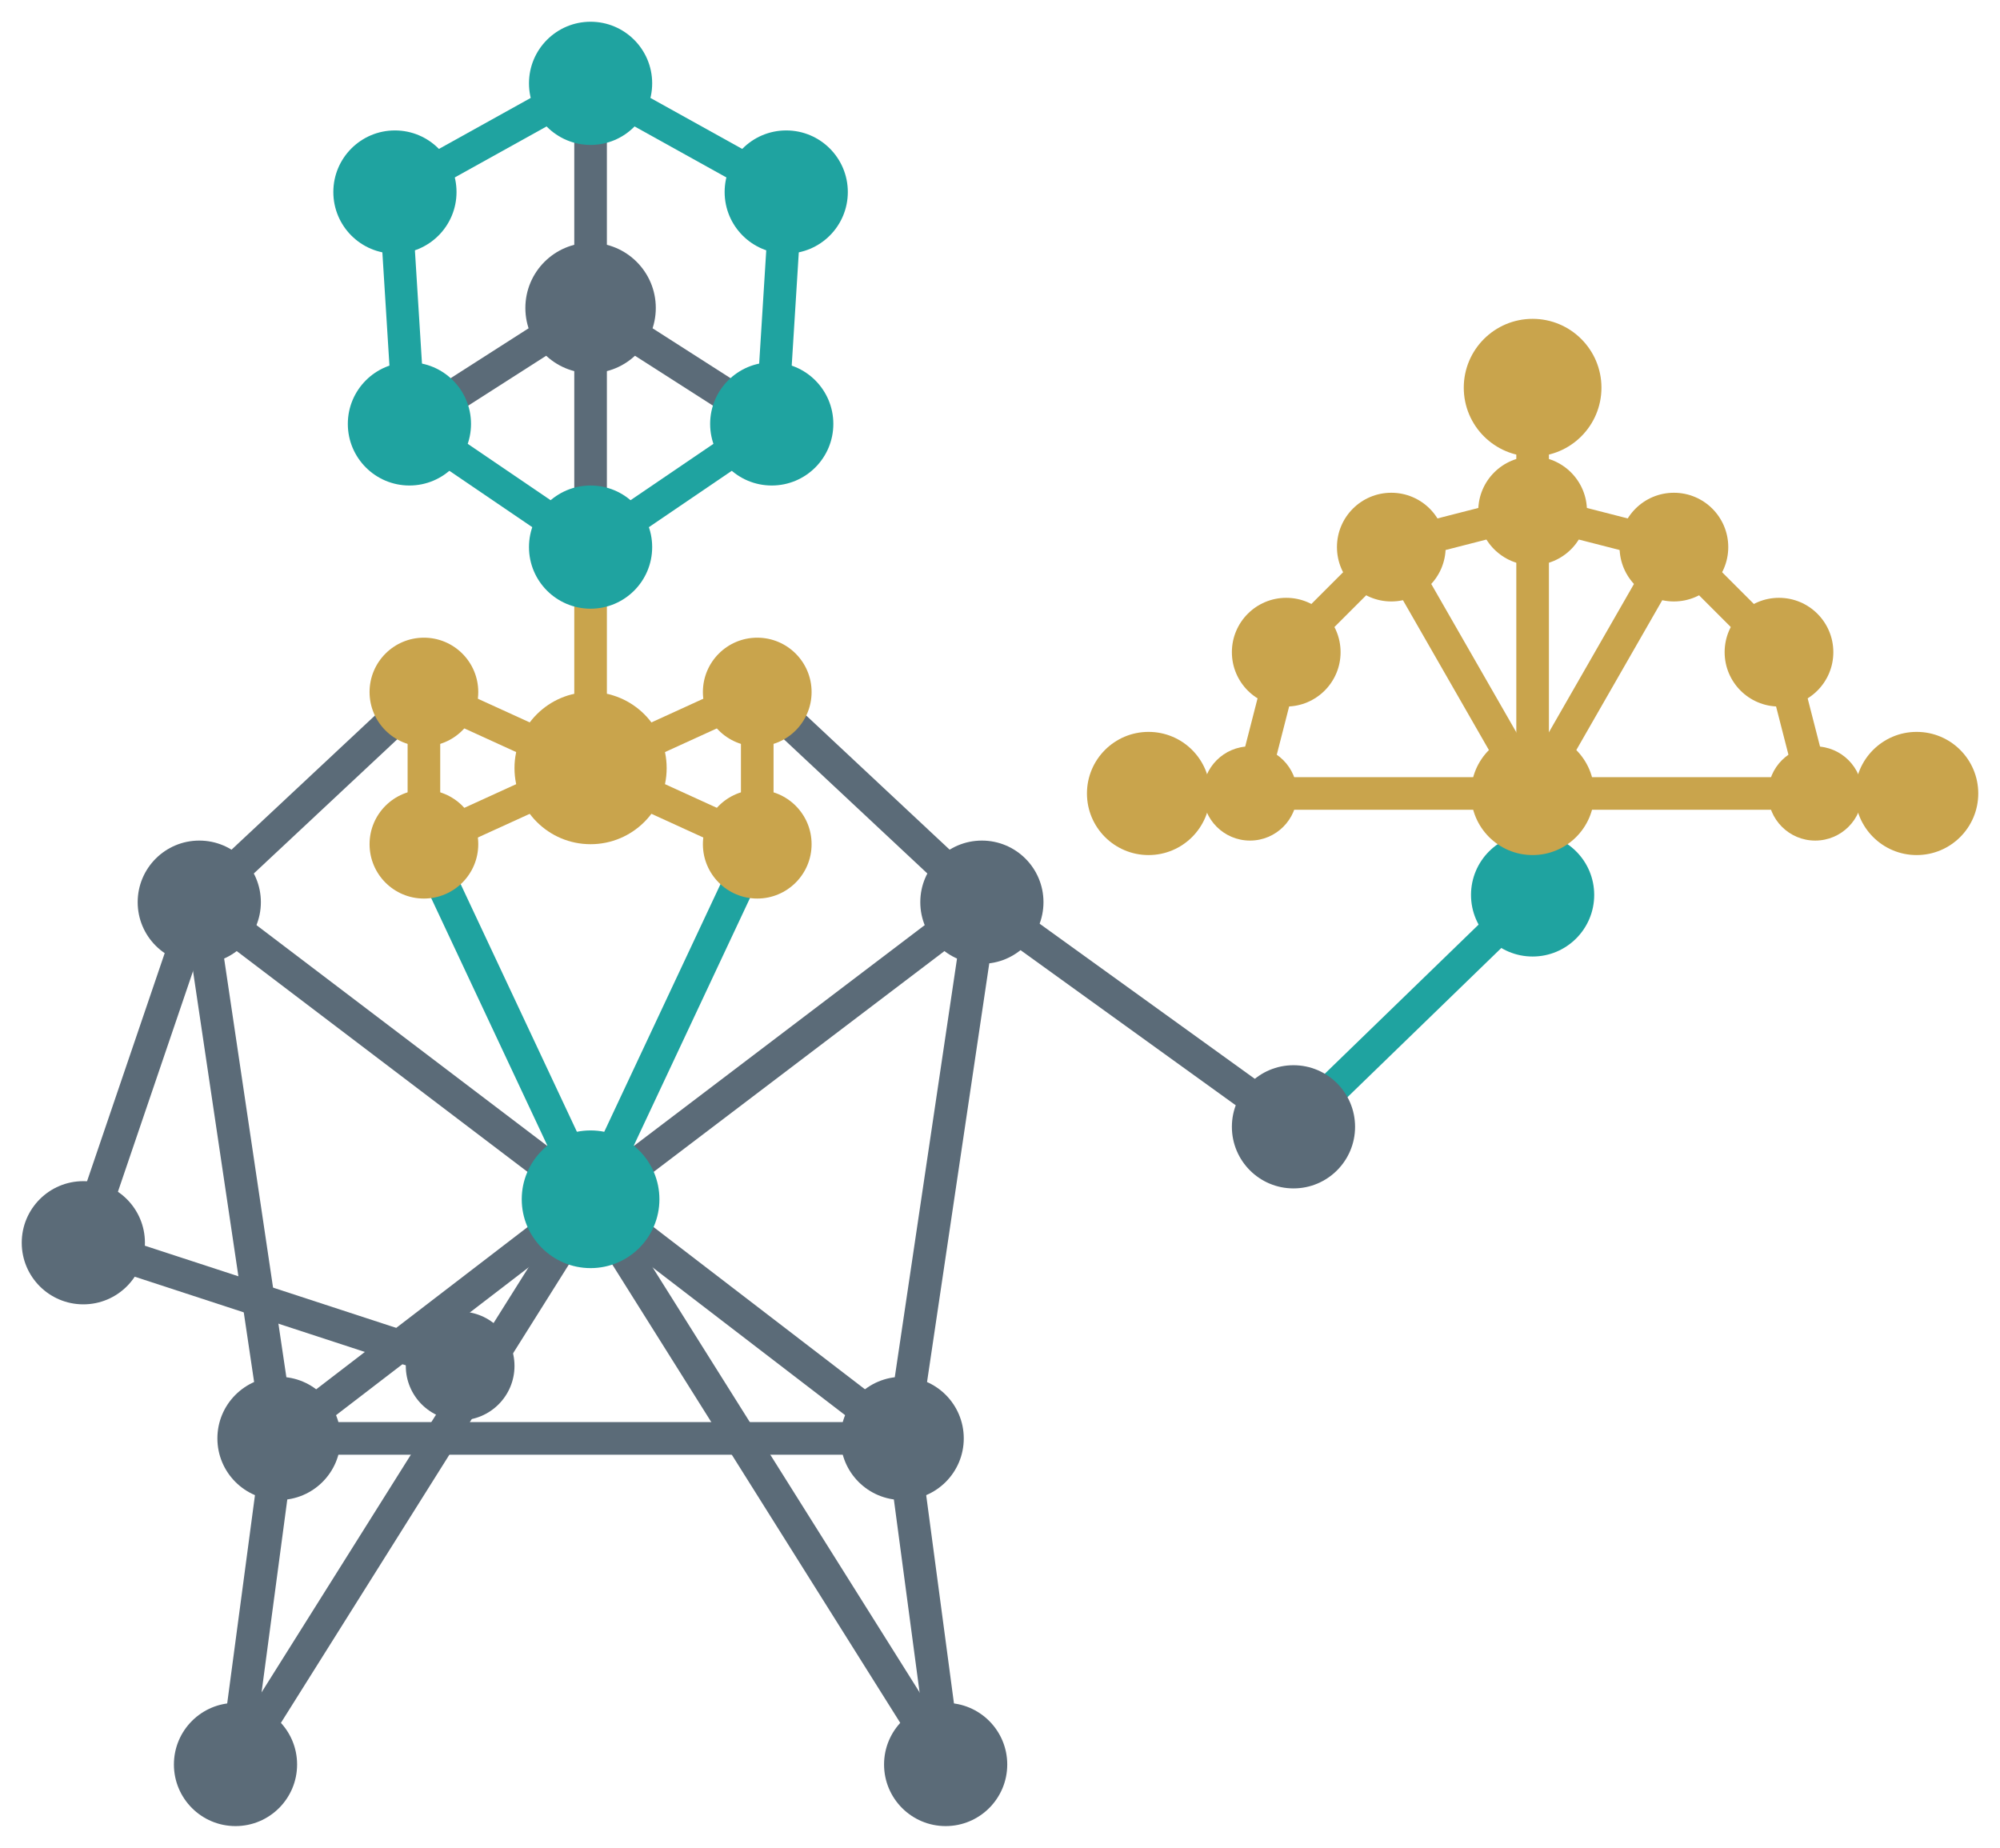
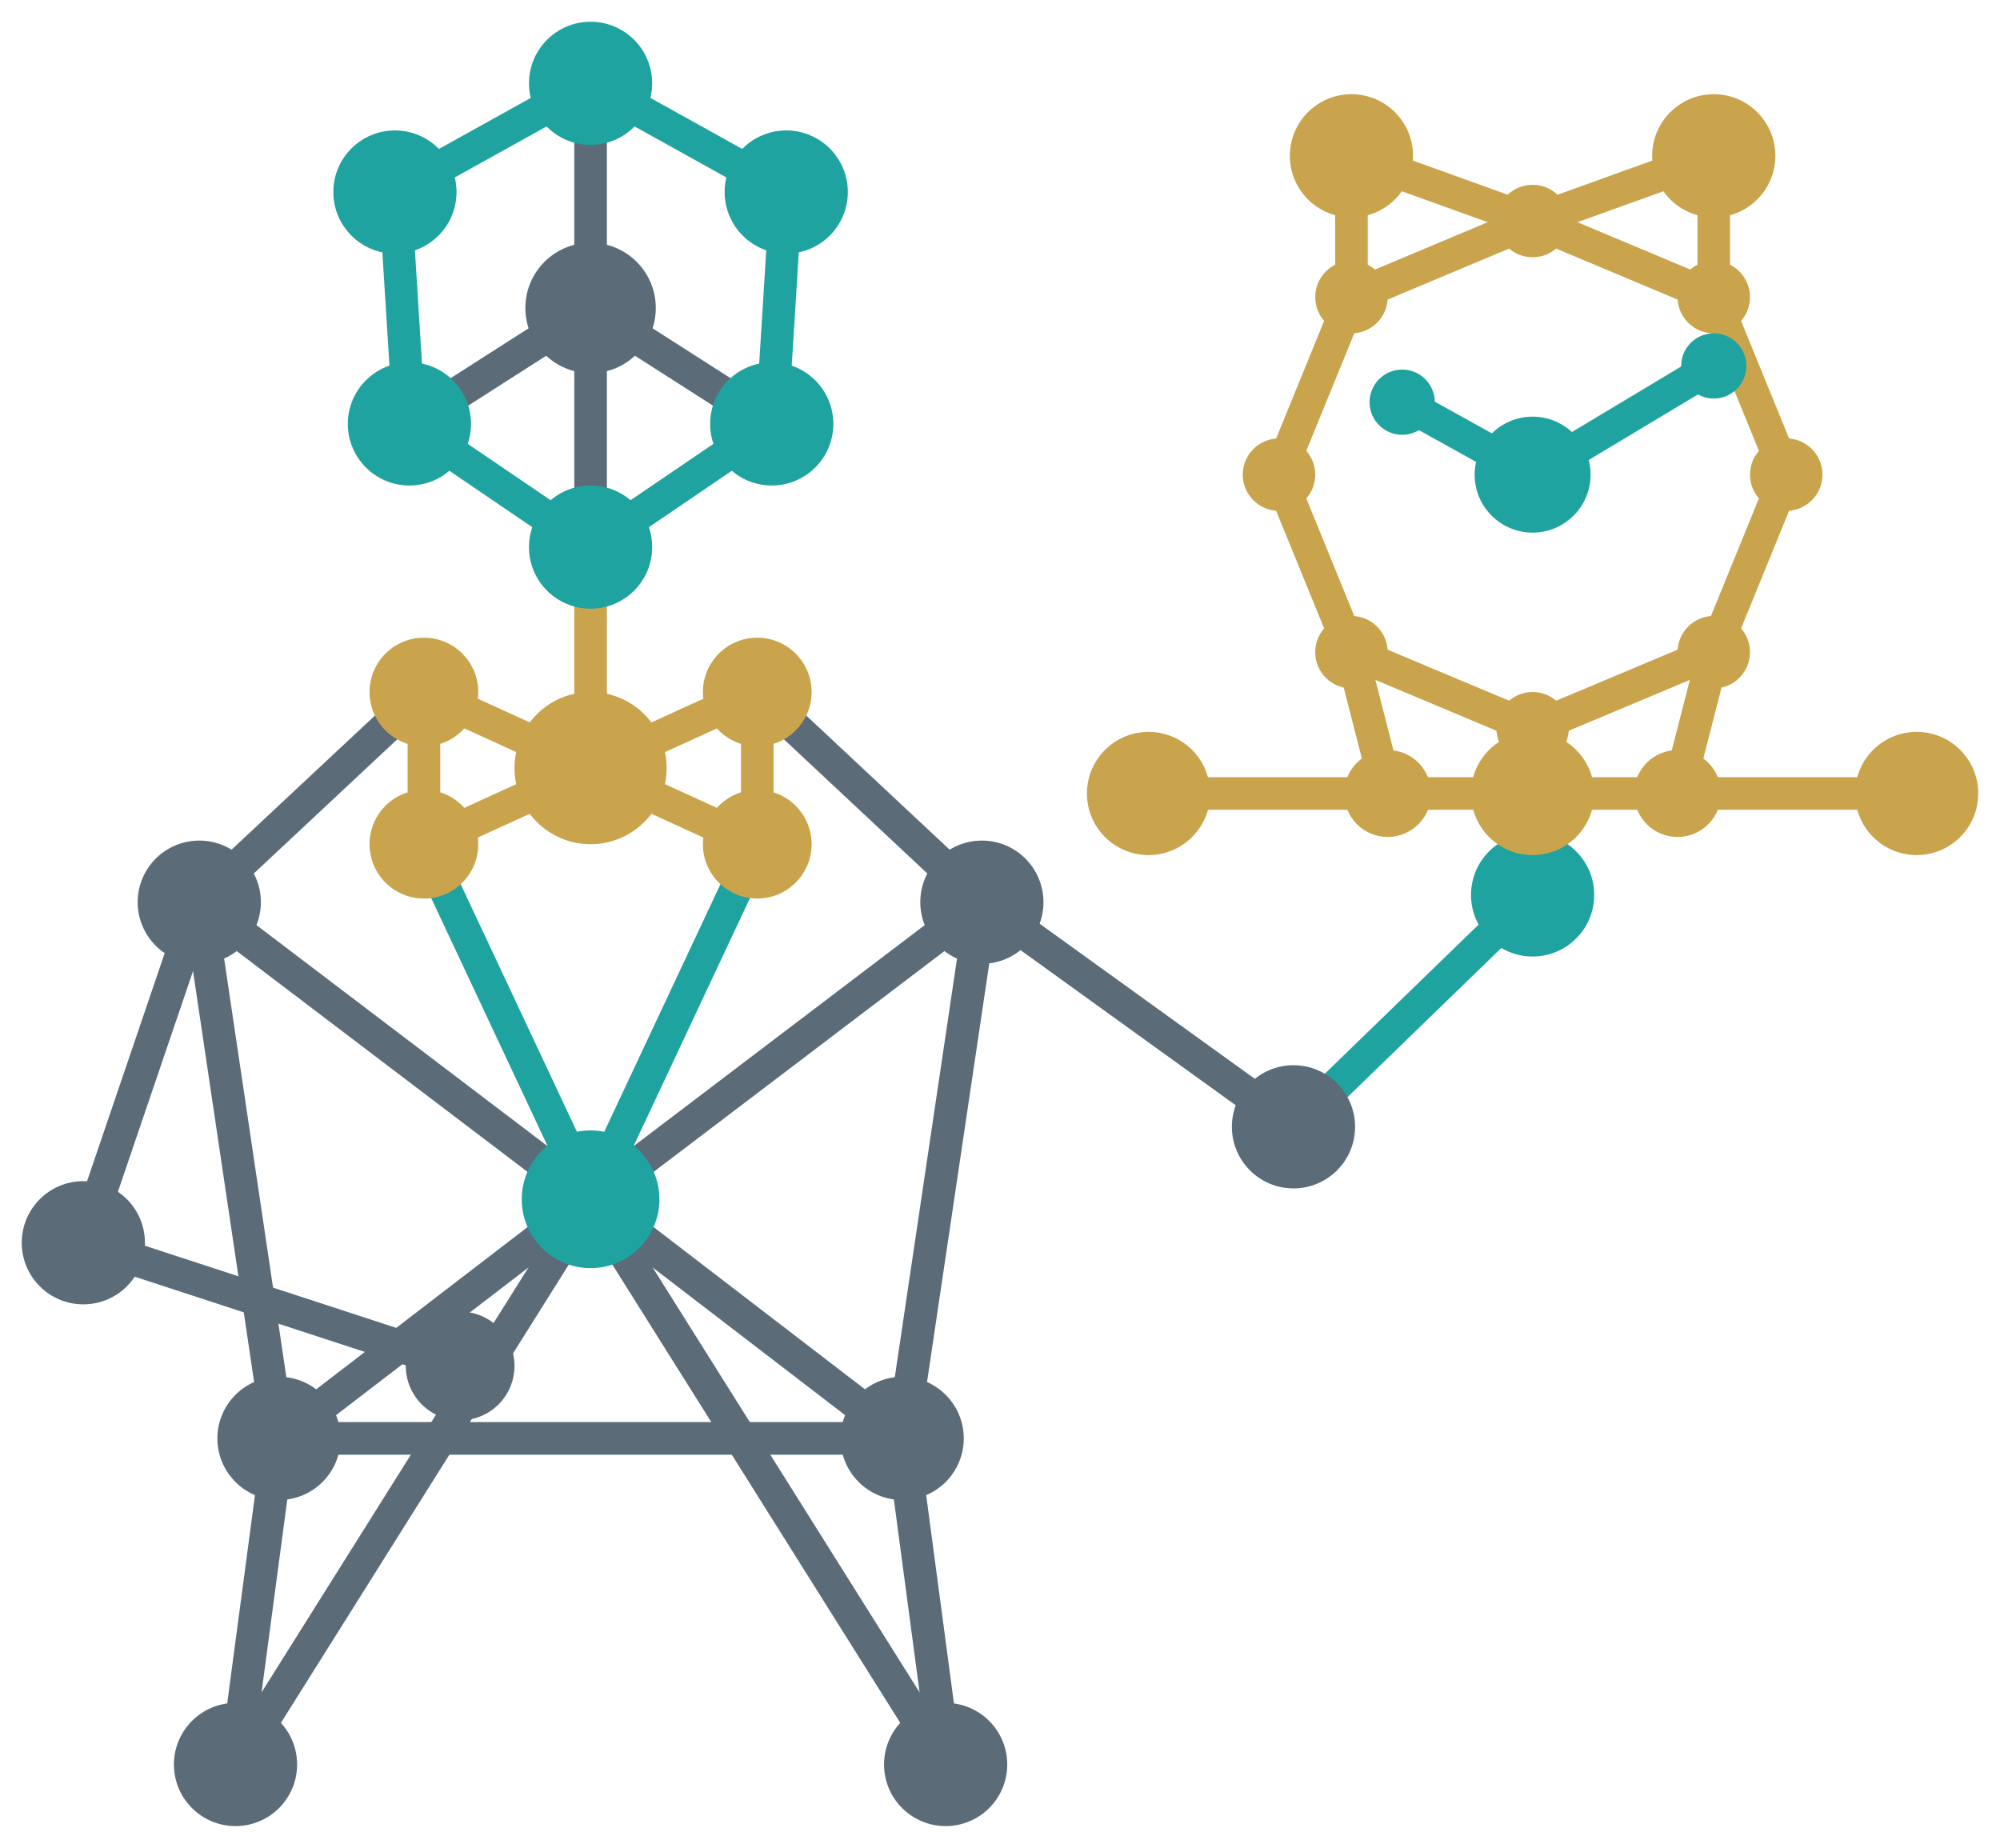
<svg xmlns="http://www.w3.org/2000/svg" viewBox="267 229 552 510" width="552" height="510">
  <line x1="430" y1="252" x2="376" y2="282" stroke="#1FA3A0" stroke-width="9" stroke-linecap="round" />
  <line x1="430" y1="252" x2="484" y2="282" stroke="#1FA3A0" stroke-width="9" stroke-linecap="round" />
  <line x1="376" y1="282" x2="380" y2="346" stroke="#1FA3A0" stroke-width="9" stroke-linecap="round" />
  <line x1="484" y1="282" x2="480" y2="346" stroke="#1FA3A0" stroke-width="9" stroke-linecap="round" />
  <line x1="380" y1="346" x2="430" y2="380" stroke="#1FA3A0" stroke-width="9" stroke-linecap="round" />
  <line x1="480" y1="346" x2="430" y2="380" stroke="#1FA3A0" stroke-width="9" stroke-linecap="round" />
  <line x1="430" y1="314" x2="430" y2="252" stroke="#5B6B78" stroke-width="9" stroke-linecap="round" />
  <line x1="430" y1="314" x2="380" y2="346" stroke="#5B6B78" stroke-width="9" stroke-linecap="round" />
  <line x1="430" y1="314" x2="480" y2="346" stroke="#5B6B78" stroke-width="9" stroke-linecap="round" />
  <line x1="430" y1="314" x2="430" y2="380" stroke="#5B6B78" stroke-width="9" stroke-linecap="round" />
  <line x1="430" y1="380" x2="430" y2="441" stroke="#C9A44C" stroke-width="9" stroke-linecap="round" />
  <line x1="384" y1="420" x2="384" y2="462" stroke="#C9A44C" stroke-width="9" stroke-linecap="round" />
  <line x1="384" y1="420" x2="430" y2="441" stroke="#C9A44C" stroke-width="9" stroke-linecap="round" />
  <line x1="384" y1="462" x2="430" y2="441" stroke="#C9A44C" stroke-width="9" stroke-linecap="round" />
  <line x1="476" y1="420" x2="476" y2="462" stroke="#C9A44C" stroke-width="9" stroke-linecap="round" />
  <line x1="476" y1="420" x2="430" y2="441" stroke="#C9A44C" stroke-width="9" stroke-linecap="round" />
  <line x1="476" y1="462" x2="430" y2="441" stroke="#C9A44C" stroke-width="9" stroke-linecap="round" />
  <line x1="384" y1="420" x2="322" y2="478" stroke="#5B6B78" stroke-width="9" stroke-linecap="round" />
  <line x1="476" y1="420" x2="538" y2="478" stroke="#5B6B78" stroke-width="9" stroke-linecap="round" />
  <line x1="384" y1="462" x2="430" y2="560" stroke="#1FA3A0" stroke-width="9" stroke-linecap="round" />
  <line x1="476" y1="462" x2="430" y2="560" stroke="#1FA3A0" stroke-width="9" stroke-linecap="round" />
  <line x1="322" y1="478" x2="430" y2="560" stroke="#5B6B78" stroke-width="9" stroke-linecap="round" />
  <line x1="538" y1="478" x2="430" y2="560" stroke="#5B6B78" stroke-width="9" stroke-linecap="round" />
  <line x1="322" y1="478" x2="344" y2="626" stroke="#5B6B78" stroke-width="9" stroke-linecap="round" />
  <line x1="538" y1="478" x2="516" y2="626" stroke="#5B6B78" stroke-width="9" stroke-linecap="round" />
  <line x1="430" y1="560" x2="344" y2="626" stroke="#5B6B78" stroke-width="9" stroke-linecap="round" />
  <line x1="430" y1="560" x2="516" y2="626" stroke="#5B6B78" stroke-width="9" stroke-linecap="round" />
  <line x1="344" y1="626" x2="516" y2="626" stroke="#5B6B78" stroke-width="9" stroke-linecap="round" />
  <line x1="344" y1="626" x2="332" y2="716" stroke="#5B6B78" stroke-width="9" stroke-linecap="round" />
  <line x1="516" y1="626" x2="528" y2="716" stroke="#5B6B78" stroke-width="9" stroke-linecap="round" />
  <line x1="430" y1="560" x2="332" y2="716" stroke="#5B6B78" stroke-width="9" stroke-linecap="round" />
  <line x1="430" y1="560" x2="528" y2="716" stroke="#5B6B78" stroke-width="9" stroke-linecap="round" />
  <line x1="538" y1="478" x2="624" y2="540" stroke="#5B6B78" stroke-width="9" stroke-linecap="round" />
  <line x1="624" y1="540" x2="690" y2="476" stroke="#1FA3A0" stroke-width="9" stroke-linecap="round" />
  <line x1="690" y1="476" x2="690" y2="448" stroke="#1FA3A0" stroke-width="9" stroke-linecap="round" />
  <line x1="322" y1="478" x2="290" y2="572" stroke="#5B6B78" stroke-width="9" stroke-linecap="round" />
  <line x1="290" y1="572" x2="394" y2="606" stroke="#5B6B78" stroke-width="9" stroke-linecap="round" />
-   <line x1="584" y1="448" x2="612" y2="448" stroke="#C9A44C" stroke-width="9" stroke-linecap="round" />
-   <line x1="612" y1="448" x2="690" y2="448" stroke="#C9A44C" stroke-width="9" stroke-linecap="round" />
-   <line x1="690" y1="448" x2="768" y2="448" stroke="#C9A44C" stroke-width="9" stroke-linecap="round" />
-   <line x1="768" y1="448" x2="796" y2="448" stroke="#C9A44C" stroke-width="9" stroke-linecap="round" />
-   <line x1="612" y1="448" x2="622" y2="409" stroke="#C9A44C" stroke-width="9" stroke-linecap="round" />
-   <line x1="622" y1="409" x2="651" y2="380" stroke="#C9A44C" stroke-width="9" stroke-linecap="round" />
-   <line x1="651" y1="380" x2="690" y2="370" stroke="#C9A44C" stroke-width="9" stroke-linecap="round" />
-   <line x1="690" y1="370" x2="729" y2="380" stroke="#C9A44C" stroke-width="9" stroke-linecap="round" />
-   <line x1="729" y1="380" x2="758" y2="409" stroke="#C9A44C" stroke-width="9" stroke-linecap="round" />
-   <line x1="758" y1="409" x2="768" y2="448" stroke="#C9A44C" stroke-width="9" stroke-linecap="round" />
-   <line x1="690" y1="448" x2="651" y2="380" stroke="#C9A44C" stroke-width="9" stroke-linecap="round" />
-   <line x1="690" y1="448" x2="690" y2="370" stroke="#C9A44C" stroke-width="9" stroke-linecap="round" />
-   <line x1="690" y1="448" x2="729" y2="380" stroke="#C9A44C" stroke-width="9" stroke-linecap="round" />
-   <line x1="690" y1="370" x2="690" y2="336" stroke="#C9A44C" stroke-width="9" stroke-linecap="round" />
+   <line x1="584" y1="448" x2="650" y2="448" stroke="#C9A44C" stroke-width="9" stroke-linecap="round" />
+   <line x1="650" y1="448" x2="690" y2="448" stroke="#C9A44C" stroke-width="9" stroke-linecap="round" />
+   <line x1="690" y1="448" x2="730" y2="448" stroke="#C9A44C" stroke-width="9" stroke-linecap="round" />
+   <line x1="730" y1="448" x2="796" y2="448" stroke="#C9A44C" stroke-width="9" stroke-linecap="round" />
+   <line x1="690" y1="290" x2="740" y2="311" stroke="#C9A44C" stroke-width="9" stroke-linecap="round" />
+   <line x1="740" y1="311" x2="760" y2="360" stroke="#C9A44C" stroke-width="9" stroke-linecap="round" />
+   <line x1="760" y1="360" x2="740" y2="409" stroke="#C9A44C" stroke-width="9" stroke-linecap="round" />
+   <line x1="740" y1="409" x2="690" y2="430" stroke="#C9A44C" stroke-width="9" stroke-linecap="round" />
+   <line x1="690" y1="430" x2="640" y2="409" stroke="#C9A44C" stroke-width="9" stroke-linecap="round" />
+   <line x1="640" y1="409" x2="620" y2="360" stroke="#C9A44C" stroke-width="9" stroke-linecap="round" />
+   <line x1="620" y1="360" x2="640" y2="311" stroke="#C9A44C" stroke-width="9" stroke-linecap="round" />
+   <line x1="640" y1="311" x2="690" y2="290" stroke="#C9A44C" stroke-width="9" stroke-linecap="round" />
+   <line x1="690" y1="360" x2="654" y2="340" stroke="#1FA3A0" stroke-width="9" stroke-linecap="round" />
+   <line x1="690" y1="360" x2="740" y2="330" stroke="#1FA3A0" stroke-width="9" stroke-linecap="round" />
+   <line x1="640" y1="272" x2="640" y2="311" stroke="#C9A44C" stroke-width="9" stroke-linecap="round" />
+   <line x1="640" y1="272" x2="690" y2="290" stroke="#C9A44C" stroke-width="9" stroke-linecap="round" />
+   <line x1="740" y1="272" x2="740" y2="311" stroke="#C9A44C" stroke-width="9" stroke-linecap="round" />
+   <line x1="740" y1="272" x2="690" y2="290" stroke="#C9A44C" stroke-width="9" stroke-linecap="round" />
+   <line x1="640" y1="409" x2="650" y2="448" stroke="#C9A44C" stroke-width="9" stroke-linecap="round" />
+   <line x1="740" y1="409" x2="730" y2="448" stroke="#C9A44C" stroke-width="9" stroke-linecap="round" />
  <circle cx="430" cy="252" r="17" fill="#1FA3A0" />
  <circle cx="376" cy="282" r="17" fill="#1FA3A0" />
  <circle cx="484" cy="282" r="17" fill="#1FA3A0" />
  <circle cx="380" cy="346" r="17" fill="#1FA3A0" />
  <circle cx="480" cy="346" r="17" fill="#1FA3A0" />
  <circle cx="430" cy="380" r="17" fill="#1FA3A0" />
  <circle cx="430" cy="314" r="18" fill="#5B6B78" />
  <circle cx="384" cy="420" r="15" fill="#C9A44C" />
  <circle cx="384" cy="462" r="15" fill="#C9A44C" />
  <circle cx="476" cy="420" r="15" fill="#C9A44C" />
  <circle cx="476" cy="462" r="15" fill="#C9A44C" />
  <circle cx="430" cy="441" r="21" fill="#C9A44C" />
  <circle cx="322" cy="478" r="17" fill="#5B6B78" />
  <circle cx="538" cy="478" r="17" fill="#5B6B78" />
  <circle cx="430" cy="560" r="19" fill="#1FA3A0" />
  <circle cx="344" cy="626" r="17" fill="#5B6B78" />
  <circle cx="516" cy="626" r="17" fill="#5B6B78" />
  <circle cx="332" cy="716" r="17" fill="#5B6B78" />
  <circle cx="528" cy="716" r="17" fill="#5B6B78" />
  <circle cx="624" cy="540" r="17" fill="#5B6B78" />
  <circle cx="690" cy="476" r="17" fill="#1FA3A0" />
  <circle cx="290" cy="572" r="17" fill="#5B6B78" />
  <circle cx="394" cy="606" r="15" fill="#5B6B78" />
  <circle cx="584" cy="448" r="17" fill="#C9A44C" />
  <circle cx="690" cy="448" r="17" fill="#C9A44C" />
  <circle cx="796" cy="448" r="17" fill="#C9A44C" />
-   <circle cx="612" cy="448" r="13" fill="#C9A44C" />
-   <circle cx="622" cy="409" r="15" fill="#C9A44C" />
-   <circle cx="651" cy="380" r="15" fill="#C9A44C" />
-   <circle cx="690" cy="370" r="15" fill="#C9A44C" />
-   <circle cx="729" cy="380" r="15" fill="#C9A44C" />
-   <circle cx="758" cy="409" r="15" fill="#C9A44C" />
-   <circle cx="768" cy="448" r="13" fill="#C9A44C" />
-   <circle cx="690" cy="336" r="19" fill="#C9A44C" />
+   <circle cx="690" cy="290" r="10" fill="#C9A44C" />
+   <circle cx="740" cy="311" r="10" fill="#C9A44C" />
+   <circle cx="760" cy="360" r="10" fill="#C9A44C" />
+   <circle cx="740" cy="409" r="10" fill="#C9A44C" />
+   <circle cx="690" cy="430" r="10" fill="#C9A44C" />
+   <circle cx="640" cy="409" r="10" fill="#C9A44C" />
+   <circle cx="620" cy="360" r="10" fill="#C9A44C" />
+   <circle cx="640" cy="311" r="10" fill="#C9A44C" />
+   <circle cx="690" cy="360" r="16" fill="#1FA3A0" />
+   <circle cx="654" cy="340" r="9" fill="#1FA3A0" />
+   <circle cx="740" cy="330" r="9" fill="#1FA3A0" />
+   <circle cx="640" cy="272" r="17" fill="#C9A44C" />
+   <circle cx="740" cy="272" r="17" fill="#C9A44C" />
+   <circle cx="650" cy="448" r="12" fill="#C9A44C" />
+   <circle cx="730" cy="448" r="12" fill="#C9A44C" />
</svg>
